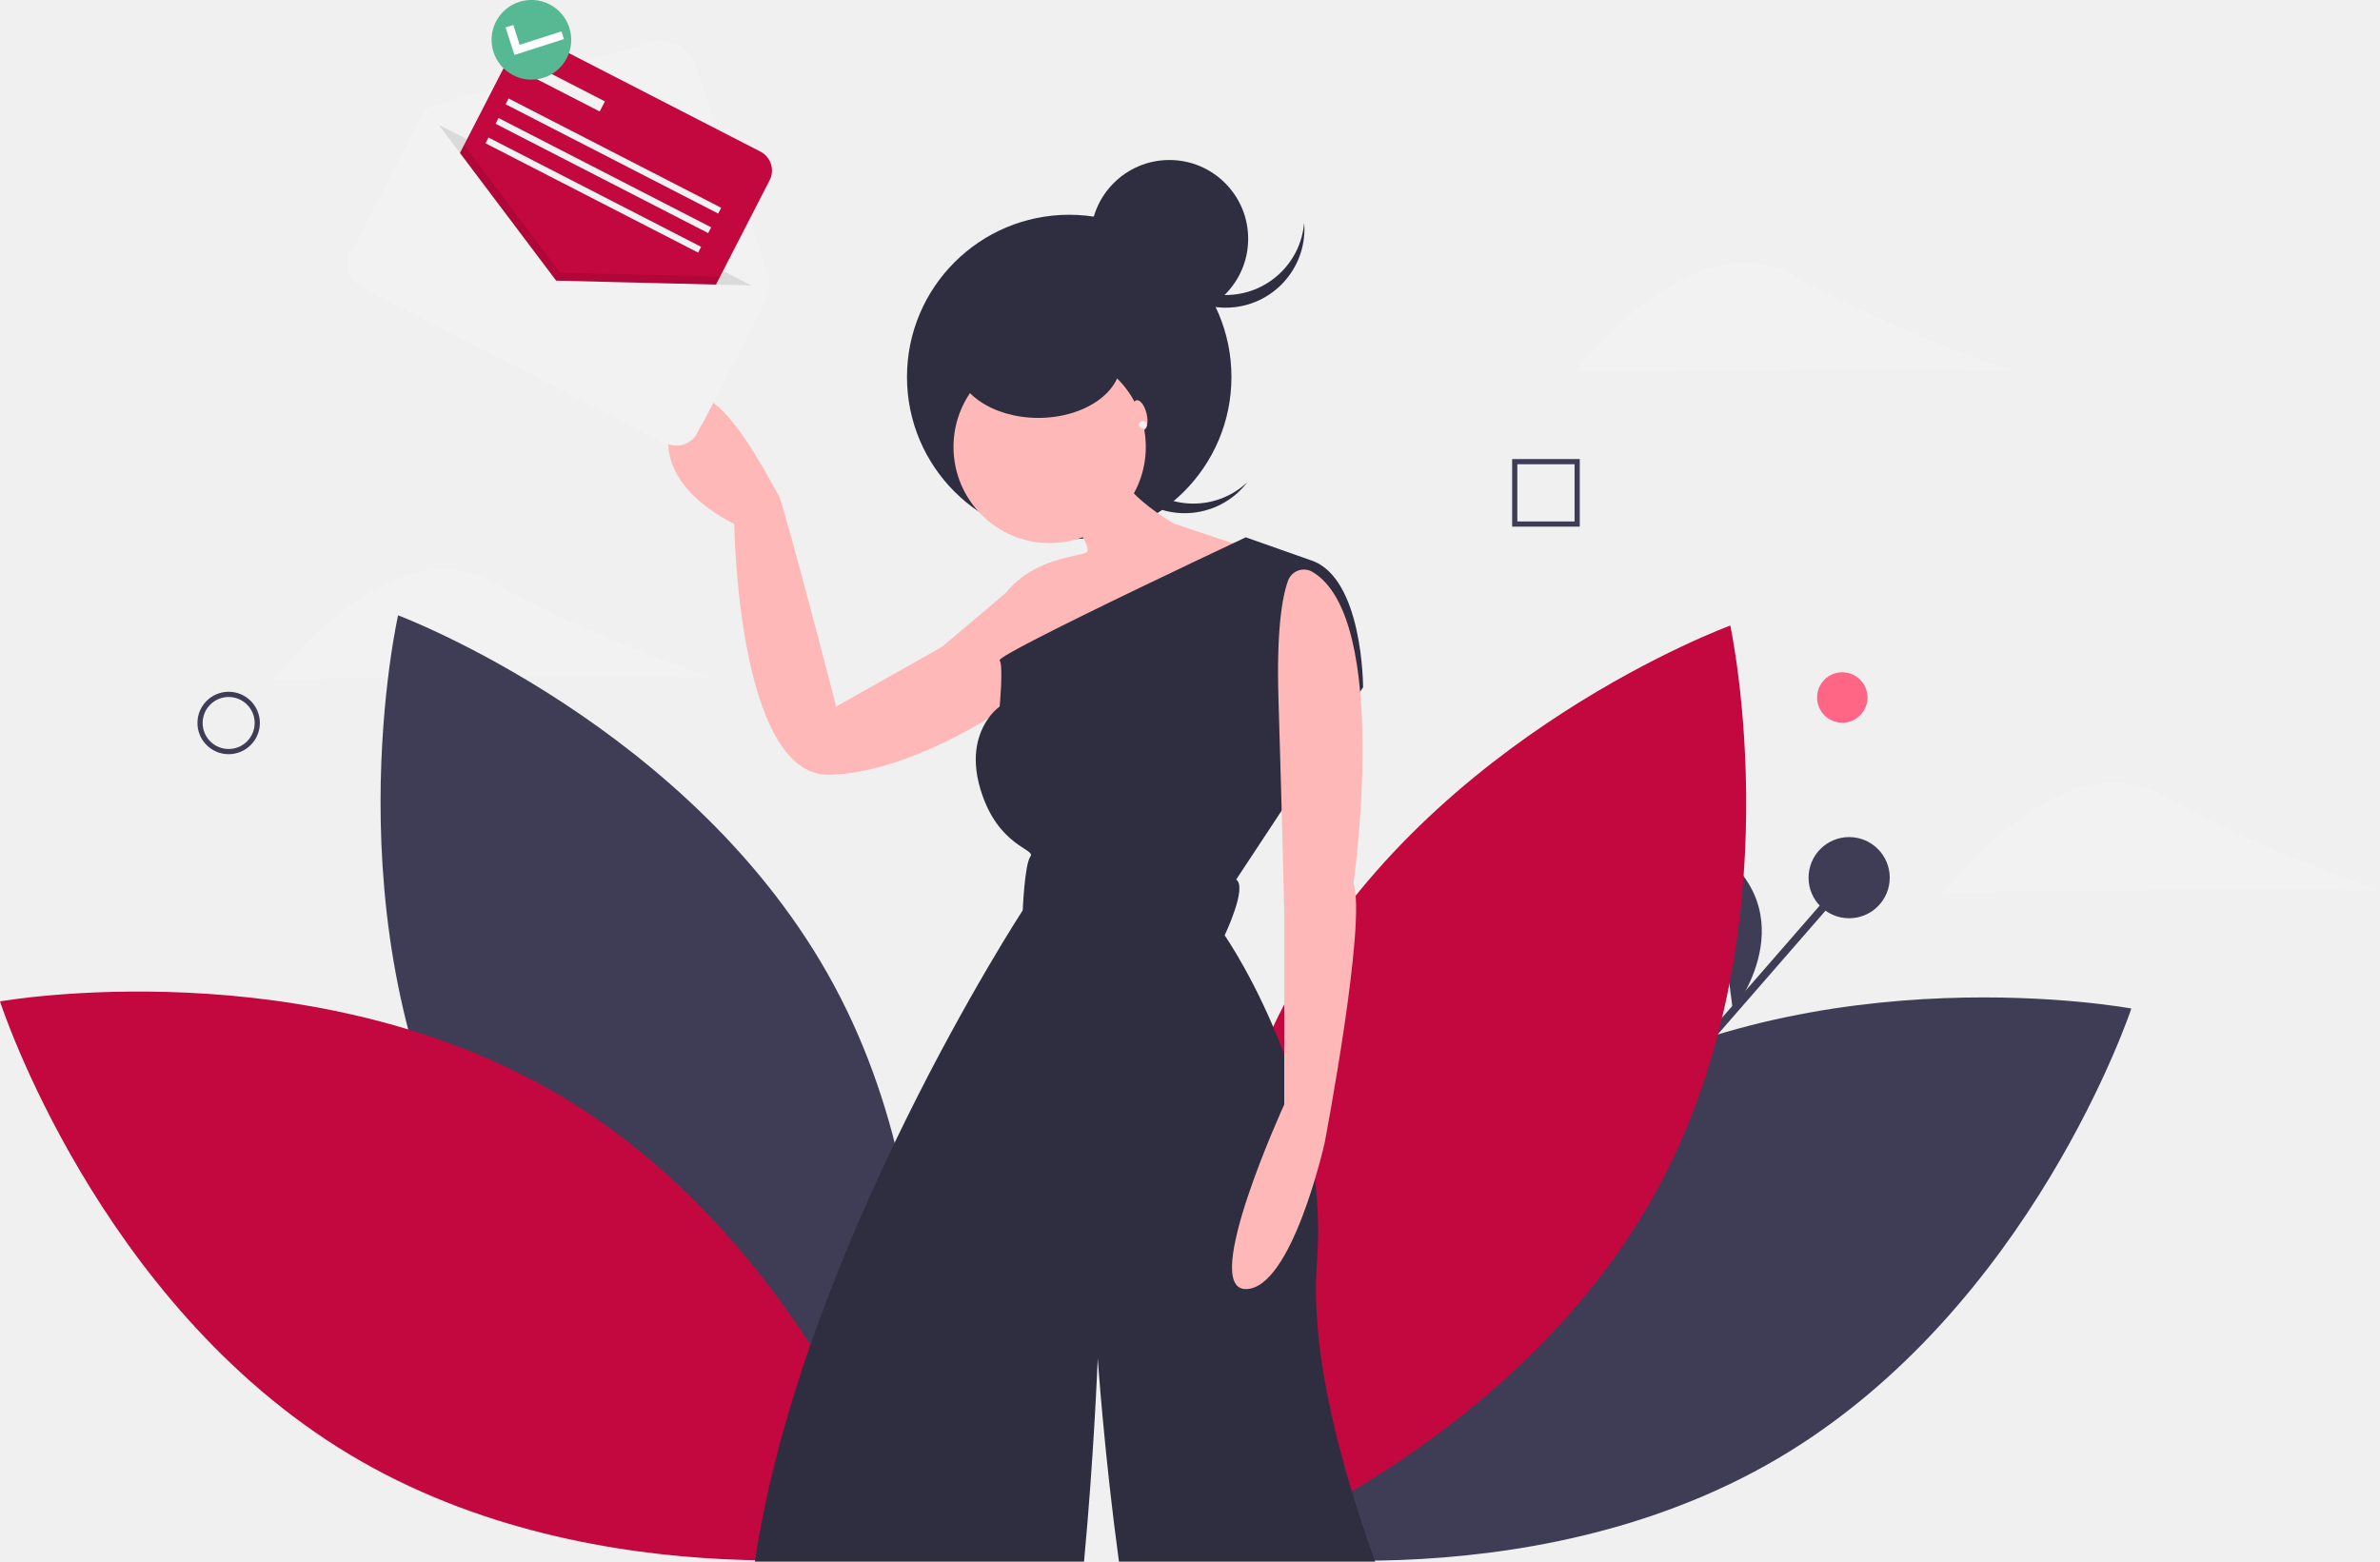
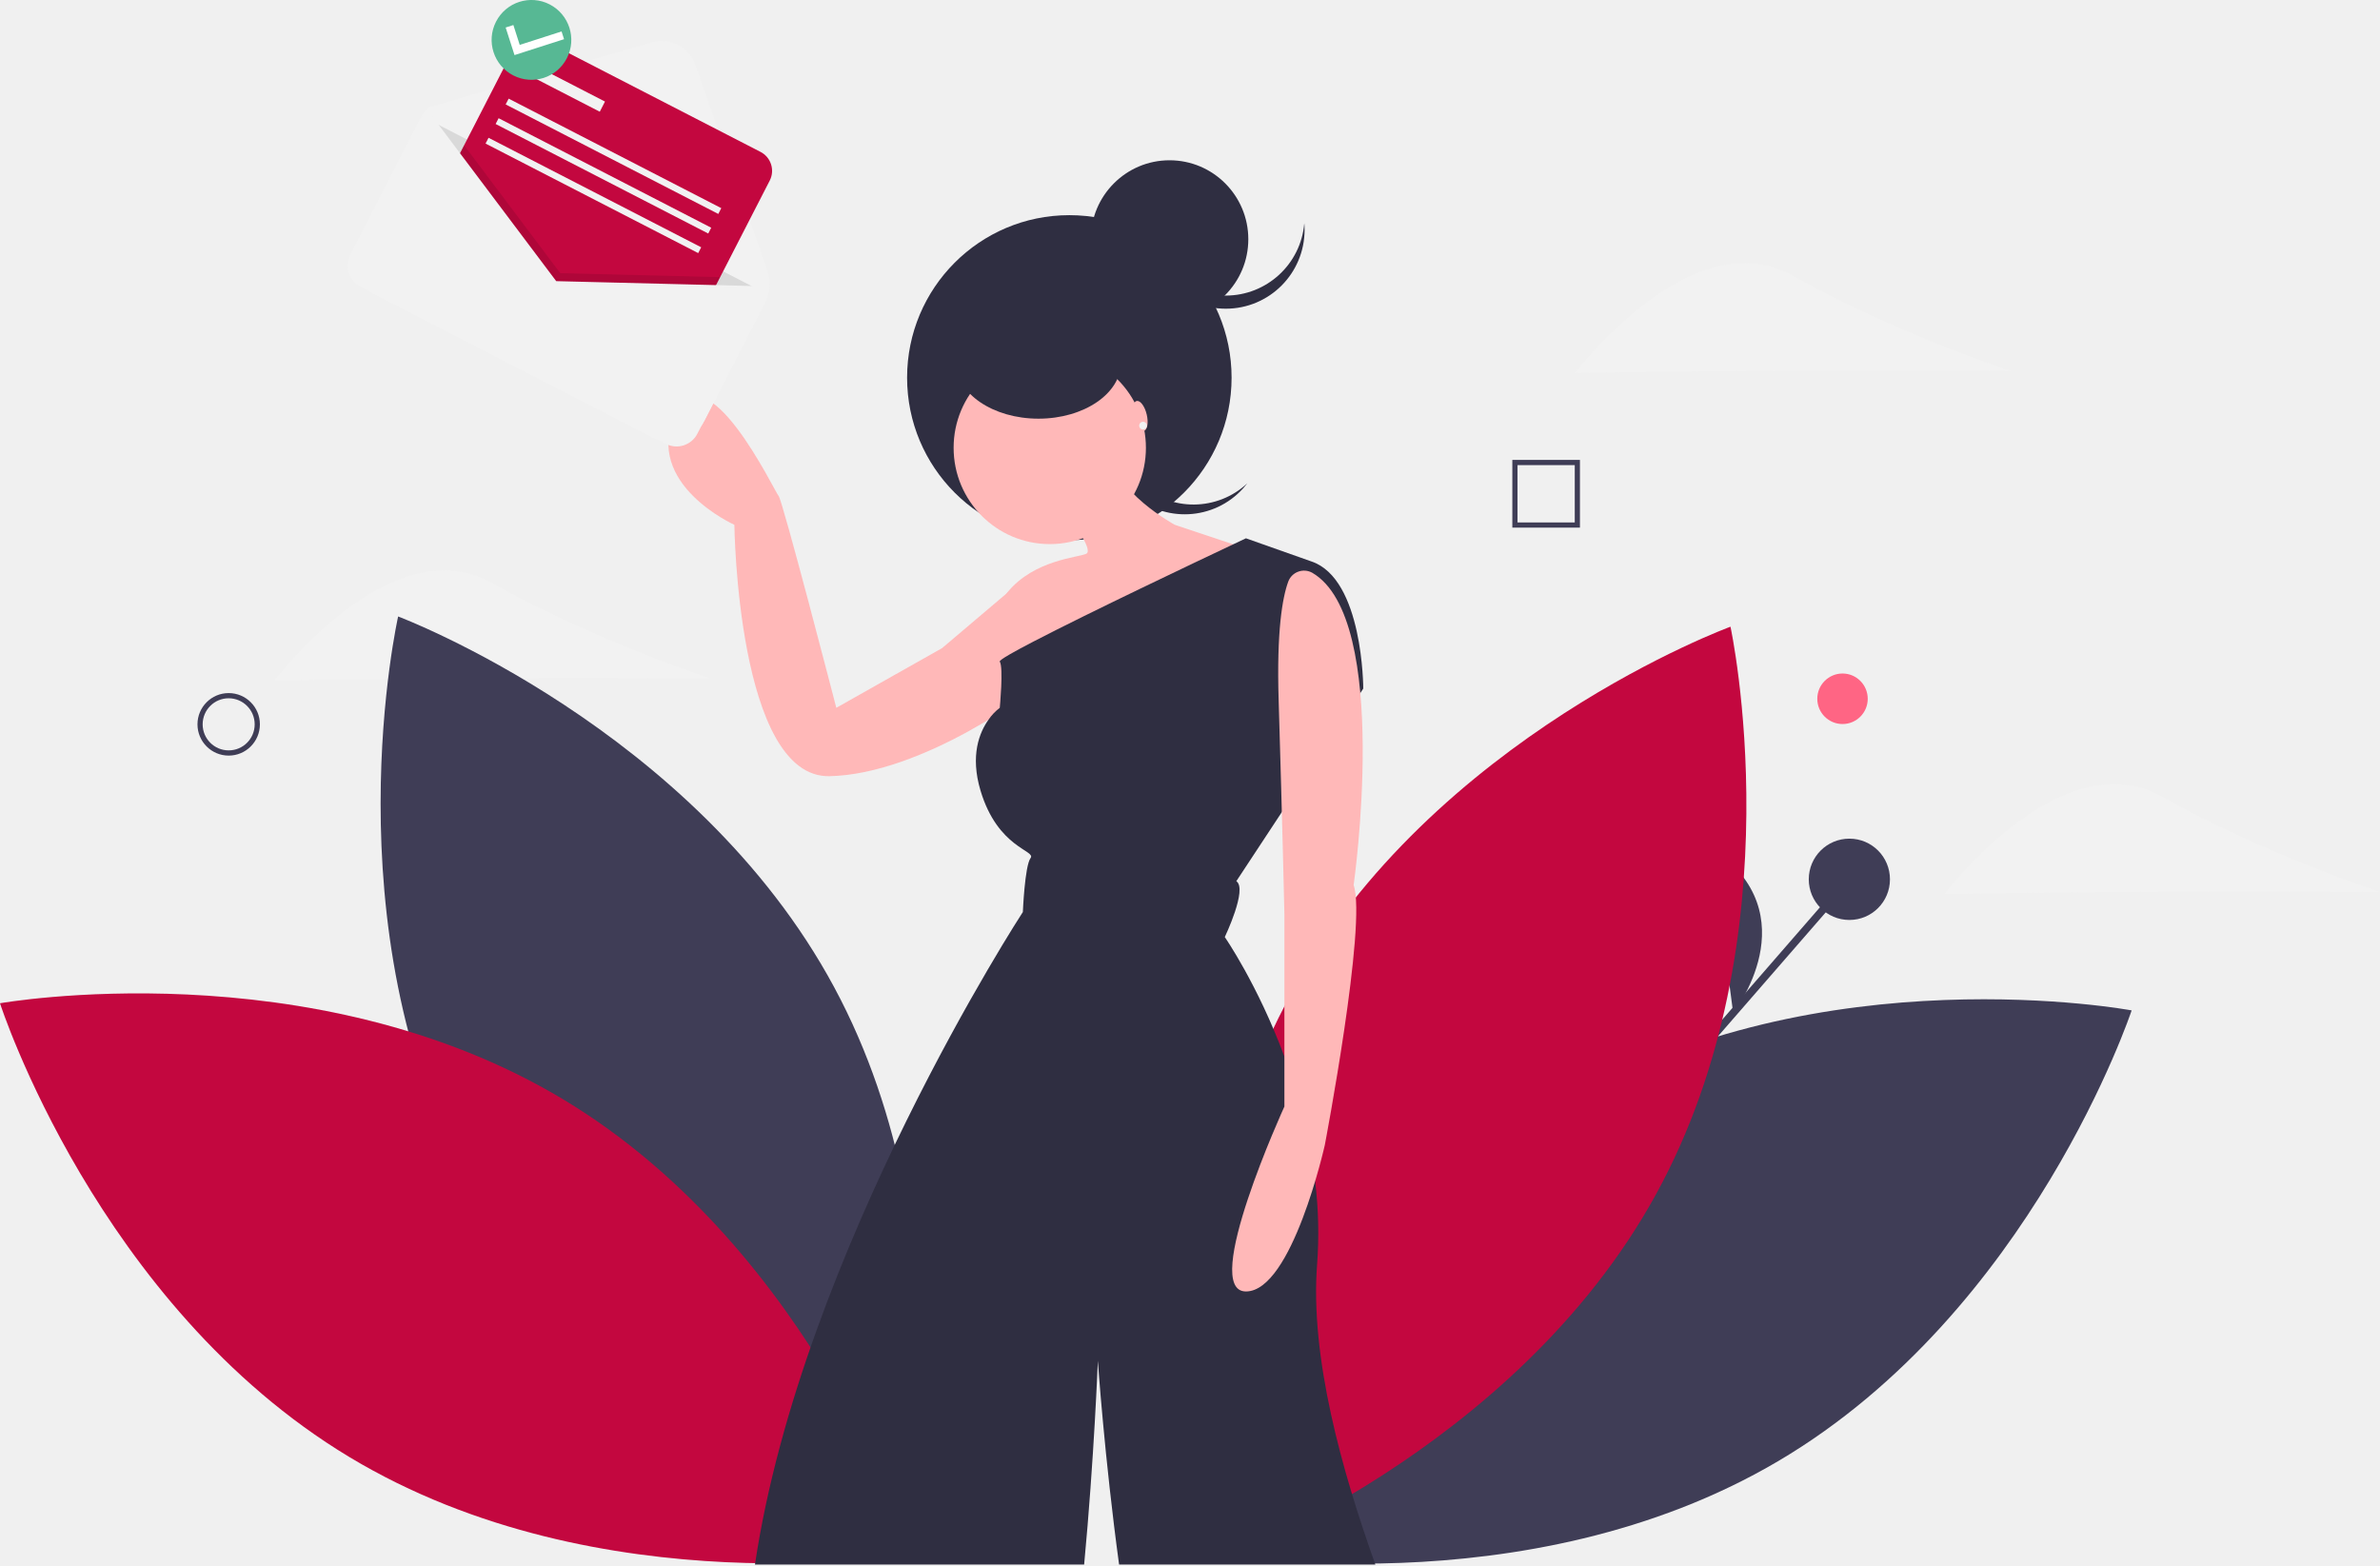
- <svg xmlns="http://www.w3.org/2000/svg" id="be452e83-5912-4855-80f8-a79ecab91838" data-name="Layer 1" width="915.112" height="600.53" viewBox="0 0 915.112 600.53">
-   <path d="M331.917,410.029c-46.277.213-83.944.897-83.944.897s44.774-59.307,83.776-37.334,83.807,36.562,83.807,36.562S378.194,409.816,331.917,410.029Z" transform="translate(-142.4442 -149.7349)" fill="#f2f2f2" />
-   <circle cx="708.362" cy="268.224" r="9.694" fill="#ff6584" />
-   <rect x="762.015" y="527.381" width="110.371" height="2.967" transform="translate(-260.7525 648.0865) rotate(-48.9494)" fill="#3f3d56" />
-   <circle cx="710.999" cy="337.513" r="15.608" fill="#3f3d56" />
-   <path d="M808.77,538.547s29.813-37.63-8.319-63.444" transform="translate(-142.4442 -149.7349)" fill="#3f3d56" />
-   <path d="M322.299,604.622c53.69,99.57,167.638,142.313,167.638,142.313s26.901-118.691-26.789-218.261S295.51,386.361,295.51,386.361,268.61,505.053,322.299,604.622Z" transform="translate(-142.4442 -149.7349)" fill="#3f3d56" />
-   <path d="M359.202,571.865c96.932,58.317,134.263,174.152,134.263,174.152s-119.826,21.283-216.758-37.034S142.444,534.83,142.444,534.83,262.27,513.547,359.202,571.865Z" transform="translate(-142.4442 -149.7349)" fill="#c3073f" />
-   <path d="M744.876,572.689c-97.444,57.458-135.798,172.957-135.798,172.957s119.633,22.342,217.077-35.115,135.798-172.957,135.798-172.957S842.319,515.231,744.876,572.689Z" transform="translate(-142.4442 -149.7349)" fill="#3f3d56" />
-   <path d="M779.02,608.312C724.452,707.403,610.13,749.137,610.13,749.137s-25.85-118.925,28.719-218.016S807.739,390.297,807.739,390.297,833.589,509.221,779.02,608.312Z" transform="translate(-142.4442 -149.7349)" fill="#c3073f" />
-   <path d="M580.991,335.58a30.283,30.283,0,0,1-3.762-40.83c-.61.572-1.206,1.165-1.776,1.796a30.287,30.287,0,0,0,44.931,40.625c.571-.631,1.101-1.284,1.609-1.948A30.283,30.283,0,0,1,580.991,335.58Z" transform="translate(-142.4442 -149.7349)" fill="#2f2e41" />
-   <circle cx="411.114" cy="144.965" r="62.376" fill="#2f2e41" />
-   <path d="M536.423,374.846l1.848-4.806L504.63,398.506,463.964,421.427s-20.703-79.853-22.181-81.331-28.096-57.671-39.926-31.054,22.921,42.144,22.921,42.144,1.109,97.228,36.599,96.489,79.483-32.902,80.222-35.86S536.423,374.846,536.423,374.846Z" transform="translate(-142.4442 -149.7349)" fill="#ffb8b8" />
-   <circle cx="403.591" cy="171.876" r="36.969" fill="#ffb8b8" />
-   <path d="M553.429,348.229s9.612,12.569,6.654,14.048-19.963,2.218-30.314,14.788,12.569,44.363,12.569,44.363l87.246-58.411-35.49-11.83s-24.399-13.309-23.66-27.357Z" transform="translate(-142.4442 -149.7349)" fill="#ffb8b8" />
-   <path d="M671.193,750.265h-98.51c-5.58-40.8-8.16-78.19-8.16-78.19s-1.44,37.61-5.27,78.19h-126.56c17.94-120.16,102.99-250.46,102.99-250.46s.74-17.75,2.96-20.71c2.22-2.95-12.57-3.69-19.23-25.87-4.06-13.54-.41-22.4,3.06-27.24a19.572,19.572,0,0,1,4.34-4.56s1.48-15.52,0-17.74c-.19-.29,1.27-1.31,3.97-2.86,2.25-1.3,5.36-2.97,9.08-4.89,21.31-11.05,62.56-30.6,76.69-37.26,3.1-1.47,4.9-2.31,4.9-2.31l25.14,8.87c19.96,6.65,19.96,48.8,19.96,48.8l-1.13,1.72-30.17,45.7-17.5,26.52c4.44,2.95-4.43,21.44-4.43,21.44s12.64,18.16,22.92,45.88a208.67,208.67,0,0,1,11.81,47.85,163.687,163.687,0,0,1,.76,31.96C646.073,670.725,658.253,714.015,671.193,750.265Z" transform="translate(-142.4442 -149.7349)" fill="#2f2e41" />
-   <path d="M646.947,369.593a6.459,6.459,0,0,0-9.247,3.458c-2.226,6.122-4.483,18.884-3.679,45.419,1.479,48.799,2.218,82.071,2.218,82.071v73.938s-32.533,70.98-14.788,70.98S651.766,589.265,651.766,589.265s16.266-85.028,11.091-99.816C662.857,489.45,677.45,387.293,646.947,369.593Z" transform="translate(-142.4442 -149.7349)" fill="#ffb8b8" />
-   <ellipse cx="399.252" cy="139.073" rx="31.729" ry="21.633" fill="#2f2e41" />
-   <circle cx="449.638" cy="91.817" r="30.287" fill="#2f2e41" />
-   <path d="M613.716,263.185A30.283,30.283,0,0,1,583.542,235.422c-.069.833-.113,1.673-.113,2.524a30.287,30.287,0,0,0,60.573,0c0-.851-.044-1.691-.113-2.524A30.283,30.283,0,0,1,613.716,263.185Z" transform="translate(-142.4442 -149.7349)" fill="#2f2e41" />
-   <ellipse cx="580.786" cy="309.411" rx="2.588" ry="5.915" transform="translate(-198.4355 -6.34316) rotate(-13.43351)" fill="#ffb8b8" />
-   <circle cx="439.451" cy="163.373" r="1.479" fill="#f2f2f2" />
-   <path d="M230.363,439.765a12,12,0,1,1,12-12A12.013,12.013,0,0,1,230.363,439.765Zm0-22a10,10,0,1,0,10,10A10.011,10.011,0,0,0,230.363,417.765Z" transform="translate(-142.4442 -149.7349)" fill="#3f3d56" />
-   <path d="M749.863,352.265h-26v-26h26Zm-24-2h22v-22h-22Z" transform="translate(-142.4442 -149.7349)" fill="#3f3d56" />
-   <path d="M973.917,492.029c-46.277.213-83.944.897-83.944.897s44.774-59.307,83.776-37.334,83.807,36.562,83.807,36.562S1020.194,491.816,973.917,492.029Z" transform="translate(-142.4442 -149.7349)" fill="#f2f2f2" />
-   <path d="M831.917,292.029c-46.277.213-83.944.897-83.944.897s44.774-59.307,83.776-37.334,83.807,36.562,83.807,36.562S878.194,291.816,831.917,292.029Z" transform="translate(-142.4442 -149.7349)" fill="#f2f2f2" />
-   <path d="M393.271,317.634,286.265,262.61a14.878,14.878,0,0,1-6.427-20.034L305.046,193.55a5.894,5.894,0,0,1,3.592-2.963l84.342-24.592a13.723,13.723,0,0,1,16.791,8.634l27.711,79.047a15.406,15.406,0,0,1-.838,12.142l-23.339,45.388A14.878,14.878,0,0,1,393.271,317.634Z" transform="translate(-142.4442 -149.7349)" fill="#f2f2f2" />
-   <path d="M397.522,298.204l-108.045-46.127c-3.481-1.79-.217.961,1.573-2.52l13.582-55.202,132.356,68.059-33.461,41.374C401.737,307.269,401.004,299.994,397.522,298.204Z" transform="translate(-142.4442 -149.7349)" opacity="0.1" />
-   <path d="M306.138,191.086" transform="translate(-142.4442 -149.7349)" fill="none" stroke="#3f3d56" stroke-miterlimit="10" />
-   <rect x="312.24" y="180.347" width="110.684" height="110.684" rx="8.186" transform="translate(-152.5584 305.0702) rotate(-62.78721)" fill="#c3073f" />
-   <polygon points="276.863 106.382 249.046 160.479 150.613 109.863 178.43 55.767 215.415 104.863 276.863 106.382" opacity="0.1" />
-   <path d="M356.286,257.656l-47.389-62.907a2.877,2.877,0,0,0-4.857.415l-26.966,52.442a8.984,8.984,0,0,0,3.881,12.097l117.49,60.415a8.984,8.984,0,0,0,12.097-3.881L437.047,264.694a3.511,3.511,0,0,0-3.035-5.115Z" transform="translate(-142.4442 -149.7349)" fill="#f2f2f2" />
-   <rect x="344.793" y="181.399" width="30.954" height="4.377" transform="translate(-18.6137 -294.1646) rotate(27.21279)" fill="#f2f2f2" />
-   <rect x="332.331" y="208.48" width="91.924" height="2.501" transform="translate(-4.66338 -299.5128) rotate(27.21279)" fill="#f2f2f2" />
-   <rect x="328.471" y="215.988" width="91.924" height="2.501" transform="translate(-1.65748 -296.9164) rotate(27.21279)" fill="#f2f2f2" />
-   <rect x="324.61" y="223.495" width="91.924" height="2.501" transform="translate(1.34841 -294.32) rotate(27.21279)" fill="#f2f2f2" />
-   <ellipse cx="346.908" cy="164.789" rx="12.843" ry="12.819" transform="translate(-100.7251 248.2064) rotate(-62.78721)" fill="#fff" />
-   <path d="M353.781,151.421a15.321,15.321,0,1,0,6.619,20.631A15.366,15.366,0,0,0,353.781,151.421Zm-13.539,19.451-3.392-10.573,2.966-.951,2.444,7.618,16.078-5.158.951,2.966-19.047,6.1Z" transform="translate(-142.4442 -149.7349)" fill="#57b894" />
+ <svg xmlns="http://www.w3.org/2000/svg" xmlns:xlink="http://www.w3.org/1999/xlink" width="229px" height="px" viewBox="0 0 228 150" version="1.1">
+   <defs>
+     <filter id="alpha" filterUnits="objectBoundingBox" x="0%" y="0%" width="100%" height="100%">
+       <feColorMatrix type="matrix" in="SourceGraphic" values="0 0 0 0 1 0 0 0 0 1 0 0 0 0 1 0 0 0 1 0" />
+     </filter>
+     <mask id="mask0">
+       <g filter="url(#alpha)">
+         <rect x="0" y="0" width="228" height="150" style="fill:rgb(0%,0%,0%);fill-opacity:0.102;stroke:none;" />
+       </g>
+     </mask>
+     <clipPath id="clip1">
+       <rect x="0" y="0" width="228" height="150" />
+     </clipPath>
+     <g id="surface5" clip-path="url(#clip1)">
+       <path style=" stroke:none;fill-rule:nonzero;fill:rgb(0%,0%,0%);fill-opacity:1;" d="M 63.559 37.055 L 36.637 25.543 C 35.77 25.098 36.582 25.781 37.031 24.914 L 40.414 11.137 L 73.395 28.121 L 65.059 38.449 C 64.609 39.316 64.43 37.504 63.559 37.055 Z M 63.559 37.055 " />
+     </g>
+     <mask id="mask1">
+       <g filter="url(#alpha)">
+         <rect x="0" y="0" width="228" height="150" style="fill:rgb(0%,0%,0%);fill-opacity:0.102;stroke:none;" />
+       </g>
+     </mask>
+     <clipPath id="clip2">
+       <rect x="0" y="0" width="228" height="150" />
+     </clipPath>
+     <g id="surface8" clip-path="url(#clip2)">
+       <path style=" stroke:none;fill-rule:nonzero;fill:rgb(0%,0%,0%);fill-opacity:1;" d="M 68.988 26.551 L 62.059 40.055 L 37.531 27.422 L 44.461 13.918 L 53.676 26.172 Z M 68.988 26.551 " />
+     </g>
+   </defs>
+   <g id="surface1">
+     <path style=" stroke:none;fill-rule:nonzero;fill:rgb(94.902%,94.902%,94.902%);fill-opacity:1;" d="M 47.215 64.965 C 35.684 65.02 26.297 65.188 26.297 65.188 C 26.297 65.188 37.453 50.387 47.172 55.871 C 56.891 61.355 68.055 64.996 68.055 64.996 C 68.055 64.996 58.746 64.914 47.215 64.965 Z M 47.215 64.965 " />
+     <path style=" stroke:none;fill-rule:nonzero;fill:rgb(100%,39.608%,51.765%);fill-opacity:1;" d="M 178.926 66.945 C 178.926 68.281 177.844 69.363 176.512 69.363 C 175.176 69.363 174.094 68.281 174.094 66.945 C 174.094 65.609 175.176 64.523 176.512 64.523 C 177.844 64.523 178.926 65.609 178.926 66.945 Z M 178.926 66.945 " />
+     <path style=" stroke:none;fill-rule:nonzero;fill:rgb(24.706%,23.922%,33.725%);fill-opacity:1;" d="M 158.828 104.77 L 176.887 83.996 L 177.445 84.48 L 159.383 105.254 Z M 158.828 104.77 " />
+     <path style=" stroke:none;fill-rule:nonzero;fill:rgb(24.706%,23.922%,33.725%);fill-opacity:1;" d="M 181.055 84.238 C 181.055 86.391 179.316 88.133 177.168 88.133 C 175.02 88.133 173.277 86.391 173.277 84.238 C 173.277 82.086 175.02 80.344 177.168 80.344 C 179.316 80.344 181.055 82.086 181.055 84.238 Z M 181.055 84.238 " />
+     <path style=" stroke:none;fill-rule:nonzero;fill:rgb(24.706%,23.922%,33.725%);fill-opacity:1;" d="M 166.035 97.043 C 166.035 97.043 173.465 87.648 163.961 81.207 " />
+     <path style=" stroke:none;fill-rule:nonzero;fill:rgb(24.706%,23.922%,33.725%);fill-opacity:1;" d="M 44.816 113.531 C 58.195 138.383 86.59 149.051 86.59 149.051 C 86.59 149.051 93.293 119.43 79.914 94.578 C 66.535 69.727 38.141 59.059 38.141 59.059 C 38.141 59.059 31.438 88.68 44.816 113.531 Z M 44.816 113.531 " />
+     <path style=" stroke:none;fill-rule:nonzero;fill:rgb(76.471%,2.745%,24.706%);fill-opacity:1;" d="M 54.012 105.355 C 78.164 119.91 87.469 148.824 87.469 148.824 C 87.469 148.824 57.609 154.133 33.457 139.578 C 9.301 125.023 0 96.113 0 96.113 C 0 96.113 29.859 90.801 54.012 105.355 Z M 54.012 105.355 " />
+     <path style=" stroke:none;fill-rule:nonzero;fill:rgb(24.706%,23.922%,33.725%);fill-opacity:1;" d="M 150.113 105.562 C 125.832 119.902 116.277 148.73 116.277 148.73 C 116.277 148.73 146.086 154.305 170.367 139.965 C 194.648 125.625 204.207 96.797 204.207 96.797 C 204.207 96.797 174.395 91.223 150.113 105.562 Z M 150.113 105.562 " />
+     <path style=" stroke:none;fill-rule:nonzero;fill:rgb(76.471%,2.745%,24.706%);fill-opacity:1;" d="M 158.621 114.453 C 145.023 139.184 116.539 149.602 116.539 149.602 C 116.539 149.602 110.098 119.918 123.695 95.188 C 137.293 70.457 165.777 60.039 165.777 60.039 C 165.777 60.039 172.219 89.723 158.621 114.453 Z M 158.621 114.453 " />
+     <path style=" stroke:none;fill-rule:nonzero;fill:rgb(18.431%,18.039%,25.49%);fill-opacity:1;" d="M 109.277 46.383 C 106.367 43.746 105.961 39.316 108.34 36.195 C 108.188 36.336 108.039 36.484 107.898 36.641 C 105.102 39.738 105.344 44.52 108.434 47.32 C 111.523 50.117 116.297 49.879 119.094 46.781 C 119.234 46.625 119.367 46.461 119.492 46.297 C 116.629 48.98 112.188 49.02 109.277 46.383 Z M 109.277 46.383 " />
+     <path style=" stroke:none;fill-rule:nonzero;fill:rgb(18.431%,18.039%,25.49%);fill-opacity:1;" d="M 117.984 36.18 C 117.984 44.777 111.027 51.75 102.441 51.75 C 93.855 51.75 86.898 44.777 86.898 36.18 C 86.898 27.582 93.855 20.613 102.441 20.613 C 111.027 20.613 117.984 27.582 117.984 36.18 Z M 117.984 36.18 " />
+     <path style=" stroke:none;fill-rule:nonzero;fill:rgb(100%,72.157%,72.157%);fill-opacity:1;" d="M 98.172 56.184 L 98.633 54.984 L 90.25 62.09 L 80.117 67.809 C 80.117 67.809 74.957 47.879 74.59 47.512 C 74.223 47.141 67.59 33.117 64.641 39.762 C 61.691 46.402 70.352 50.277 70.352 50.277 C 70.352 50.277 70.629 74.547 79.473 74.359 C 88.316 74.176 99.277 66.148 99.461 65.41 C 99.645 64.672 98.172 56.184 98.172 56.184 Z M 98.172 56.184 " />
+     <path style=" stroke:none;fill-rule:nonzero;fill:rgb(100%,72.157%,72.157%);fill-opacity:1;" d="M 109.777 42.898 C 109.777 47.992 105.656 52.125 100.566 52.125 C 95.48 52.125 91.355 47.992 91.355 42.898 C 91.355 37.801 95.48 33.672 100.566 33.672 C 105.656 33.672 109.777 37.801 109.777 42.898 Z M 109.777 42.898 " />
+     <path style=" stroke:none;fill-rule:nonzero;fill:rgb(100%,72.157%,72.157%);fill-opacity:1;" d="M 102.41 49.539 C 102.41 49.539 104.805 52.68 104.066 53.047 C 103.332 53.418 99.094 53.602 96.516 56.738 C 93.934 59.875 99.645 67.809 99.645 67.809 L 121.387 53.23 L 112.543 50.277 C 112.543 50.277 106.461 46.957 106.648 43.453 Z M 102.41 49.539 " />
+     <path style=" stroke:none;fill-rule:nonzero;fill:rgb(18.431%,18.039%,25.49%);fill-opacity:1;" d="M 131.754 149.883 L 107.207 149.883 C 105.816 139.699 105.172 130.367 105.172 130.367 C 105.172 130.367 104.816 139.754 103.859 149.883 L 72.324 149.883 C 76.793 119.895 97.988 87.371 97.988 87.371 C 97.988 87.371 98.172 82.941 98.727 82.203 C 99.277 81.465 95.594 81.281 93.934 75.746 C 92.922 72.367 93.832 70.156 94.695 68.949 C 94.992 68.512 95.359 68.129 95.777 67.809 C 95.777 67.809 96.145 63.938 95.777 63.383 C 95.73 63.309 96.094 63.055 96.766 62.668 C 97.328 62.344 98.102 61.926 99.027 61.449 C 104.34 58.691 114.617 53.809 118.137 52.148 C 118.91 51.781 119.359 51.57 119.359 51.57 L 125.625 53.785 C 130.598 55.445 130.598 65.965 130.598 65.965 L 130.316 66.395 L 122.797 77.801 L 118.438 84.418 C 119.543 85.156 117.332 89.77 117.332 89.77 C 117.332 89.77 120.484 94.305 123.043 101.223 C 124.492 105.07 125.48 109.082 125.988 113.164 C 126.309 115.809 126.375 118.48 126.176 121.141 C 125.496 130.031 128.531 140.836 131.754 149.883 Z M 131.754 149.883 " />
+     <path style=" stroke:none;fill-rule:nonzero;fill:rgb(100%,72.157%,72.157%);fill-opacity:1;" d="M 125.711 54.871 C 125.297 54.641 124.805 54.602 124.359 54.77 C 123.914 54.934 123.566 55.289 123.406 55.734 C 122.852 57.266 122.289 60.449 122.492 67.07 C 122.859 79.25 123.043 87.555 123.043 87.555 L 123.043 106.008 C 123.043 106.008 114.938 123.723 119.359 123.723 C 123.781 123.723 126.914 109.699 126.914 109.699 C 126.914 109.699 130.965 88.477 129.676 84.789 C 129.676 84.789 133.312 59.289 125.711 54.871 Z M 125.711 54.871 " />
+     <path style=" stroke:none;fill-rule:nonzero;fill:rgb(18.431%,18.039%,25.49%);fill-opacity:1;" d="M 107.391 34.711 C 107.391 31.727 103.852 29.312 99.484 29.312 C 95.121 29.312 91.578 31.727 91.578 34.711 C 91.578 37.691 95.121 40.109 99.484 40.109 C 103.852 40.109 107.391 37.691 107.391 34.711 Z M 107.391 34.711 " />
+     <path style=" stroke:none;fill-rule:nonzero;fill:rgb(18.431%,18.039%,25.49%);fill-opacity:1;" d="M 119.586 22.918 C 119.586 27.09 116.211 30.477 112.039 30.477 C 107.871 30.477 104.496 27.09 104.496 22.918 C 104.496 18.742 107.871 15.355 112.039 15.355 C 116.211 15.355 119.586 18.742 119.586 22.918 Z M 119.586 22.918 " />
+     <path style=" stroke:none;fill-rule:nonzero;fill:rgb(18.431%,18.039%,25.49%);fill-opacity:1;" d="M 117.43 28.316 C 113.508 28.316 110.238 25.301 109.914 21.387 C 109.895 21.594 109.887 21.805 109.887 22.016 C 109.887 26.191 113.262 29.574 117.43 29.574 C 121.602 29.574 124.977 26.191 124.977 22.016 C 124.977 21.805 124.969 21.594 124.949 21.387 C 124.625 25.301 121.355 28.316 117.43 28.316 Z M 117.43 28.316 " />
+     <path style=" stroke:none;fill-rule:nonzero;fill:rgb(100%,72.157%,72.157%);fill-opacity:1;" d="M 109.852 39.703 C 109.664 38.91 109.23 38.332 108.883 38.418 C 108.539 38.5 108.41 39.211 108.598 40.004 C 108.789 40.797 109.223 41.371 109.57 41.289 C 109.914 41.207 110.043 40.496 109.852 39.703 Z M 109.852 39.703 " />
+     <path style=" stroke:none;fill-rule:nonzero;fill:rgb(94.902%,94.902%,94.902%);fill-opacity:1;" d="M 109.871 40.777 C 109.871 40.98 109.707 41.145 109.504 41.145 C 109.301 41.145 109.133 40.98 109.133 40.777 C 109.133 40.57 109.301 40.406 109.504 40.406 C 109.707 40.406 109.871 40.57 109.871 40.777 Z M 109.871 40.777 " />
+     <path style=" stroke:none;fill-rule:nonzero;fill:rgb(24.706%,23.922%,33.725%);fill-opacity:1;" d="M 21.906 72.387 C 20.258 72.387 18.918 71.047 18.918 69.391 C 18.918 67.738 20.258 66.398 21.906 66.398 C 23.559 66.398 24.898 67.738 24.898 69.391 C 24.895 71.047 23.559 72.387 21.906 72.387 Z M 21.906 66.895 C 20.531 66.895 19.414 68.012 19.414 69.391 C 19.414 70.77 20.531 71.887 21.906 71.887 C 23.285 71.887 24.398 70.77 24.398 69.391 C 24.398 68.016 23.281 66.898 21.906 66.895 Z M 21.906 66.895 " />
+     <path style=" stroke:none;fill-rule:nonzero;fill:rgb(24.706%,23.922%,33.725%);fill-opacity:1;" d="M 151.355 50.547 L 144.879 50.547 L 144.879 44.059 L 151.355 44.059 Z M 145.375 50.051 L 150.859 50.051 L 150.859 44.559 L 145.375 44.559 Z M 145.375 50.051 " />
+     <path style=" stroke:none;fill-rule:nonzero;fill:rgb(94.902%,94.902%,94.902%);fill-opacity:1;" d="M 207.188 85.43 C 195.656 85.484 186.27 85.656 186.27 85.656 C 186.27 85.656 197.426 70.852 207.145 76.336 C 216.863 81.82 228.027 85.461 228.027 85.461 C 228.027 85.461 218.719 85.379 207.188 85.43 Z M 207.188 85.43 " />
+     <path style=" stroke:none;fill-rule:nonzero;fill:rgb(94.902%,94.902%,94.902%);fill-opacity:1;" d="M 171.805 35.516 C 160.273 35.566 150.887 35.738 150.887 35.738 C 150.887 35.738 162.043 20.938 171.762 26.422 C 181.48 31.906 192.645 35.547 192.645 35.547 C 192.645 35.547 183.336 35.461 171.805 35.516 Z M 171.805 35.516 " />
+     <path style=" stroke:none;fill-rule:nonzero;fill:rgb(94.902%,94.902%,94.902%);fill-opacity:1;" d="M 62.5 41.906 L 35.836 28.172 C 34.016 27.234 33.301 24.996 34.234 23.172 L 40.516 10.934 C 40.703 10.578 41.023 10.309 41.414 10.195 L 62.43 4.059 C 64.172 3.547 66.012 4.496 66.613 6.215 L 73.52 25.941 C 73.867 26.938 73.789 28.035 73.309 28.973 L 67.492 40.301 C 66.559 42.125 64.32 42.844 62.5 41.906 Z M 62.5 41.906 " />
+     <use xlink:href="#surface5" mask="url(#mask0)" />
+     <path style=" stroke:none;fill-rule:nonzero;fill:rgb(76.471%,2.745%,24.706%);fill-opacity:1;" d="M 38.461 25.602 L 49.211 4.668 C 49.727 3.668 50.953 3.27 51.957 3.789 L 72.855 14.551 C 73.859 15.066 74.254 16.301 73.738 17.301 L 62.988 38.234 C 62.477 39.238 61.246 39.633 60.242 39.117 L 39.344 28.355 C 38.344 27.84 37.949 26.605 38.461 25.602 Z M 38.461 25.602 " />
+     <use xlink:href="#surface8" mask="url(#mask1)" />
+     <path style=" stroke:none;fill-rule:nonzero;fill:rgb(94.902%,94.902%,94.902%);fill-opacity:1;" d="M 53.285 26.934 L 41.477 11.234 C 41.328 11.039 41.09 10.93 40.844 10.953 C 40.598 10.973 40.379 11.117 40.266 11.34 L 33.547 24.426 C 32.98 25.527 33.414 26.879 34.516 27.445 L 63.789 42.523 C 64.891 43.09 66.238 42.656 66.805 41.555 L 73.41 28.691 C 73.547 28.422 73.539 28.102 73.383 27.844 C 73.23 27.586 72.953 27.422 72.652 27.414 Z M 53.285 26.934 " />
+     <path style=" stroke:none;fill-rule:nonzero;fill:rgb(94.902%,94.902%,94.902%);fill-opacity:1;" d="M 51.098 6.195 L 57.957 9.73 L 57.457 10.703 L 50.598 7.168 Z M 51.098 6.195 " />
+     <path style=" stroke:none;fill-rule:nonzero;fill:rgb(94.902%,94.902%,94.902%);fill-opacity:1;" d="M 48.727 9.449 L 69.098 19.941 L 68.812 20.496 L 48.441 10.004 Z M 48.727 9.449 " />
+     <path style=" stroke:none;fill-rule:nonzero;fill:rgb(94.902%,94.902%,94.902%);fill-opacity:1;" d="M 47.766 11.324 L 68.133 21.816 L 67.848 22.371 L 47.48 11.879 Z M 47.766 11.324 " />
+     <path style=" stroke:none;fill-rule:nonzero;fill:rgb(94.902%,94.902%,94.902%);fill-opacity:1;" d="M 46.801 13.199 L 67.172 23.691 L 66.887 24.246 L 46.516 13.754 Z M 46.801 13.199 " />
+     <path style=" stroke:none;fill-rule:nonzero;fill:rgb(100%,100%,100%);fill-opacity:1;" d="M 52.41 0.906 C 50.844 0.098 48.914 0.719 48.109 2.293 C 47.301 3.867 47.914 5.801 49.484 6.609 C 51.055 7.414 52.98 6.793 53.789 5.219 C 54.598 3.645 53.98 1.715 52.41 0.906 Z M 52.41 0.906 " />
+     <path style=" stroke:none;fill-rule:nonzero;fill:rgb(34.118%,72.157%,58.039%);fill-opacity:1;" d="M 52.66 0.422 C 50.785 -0.543 48.484 0.195 47.52 2.074 C 46.555 3.949 47.293 6.258 49.168 7.223 C 51.043 8.188 53.348 7.449 54.309 5.57 C 55.27 3.691 54.531 1.391 52.66 0.422 Z M 49.289 5.277 L 48.441 2.637 L 49.18 2.398 L 49.789 4.301 L 53.797 3.012 L 54.035 3.754 Z M 49.289 5.277 " />
+   </g>
</svg>
